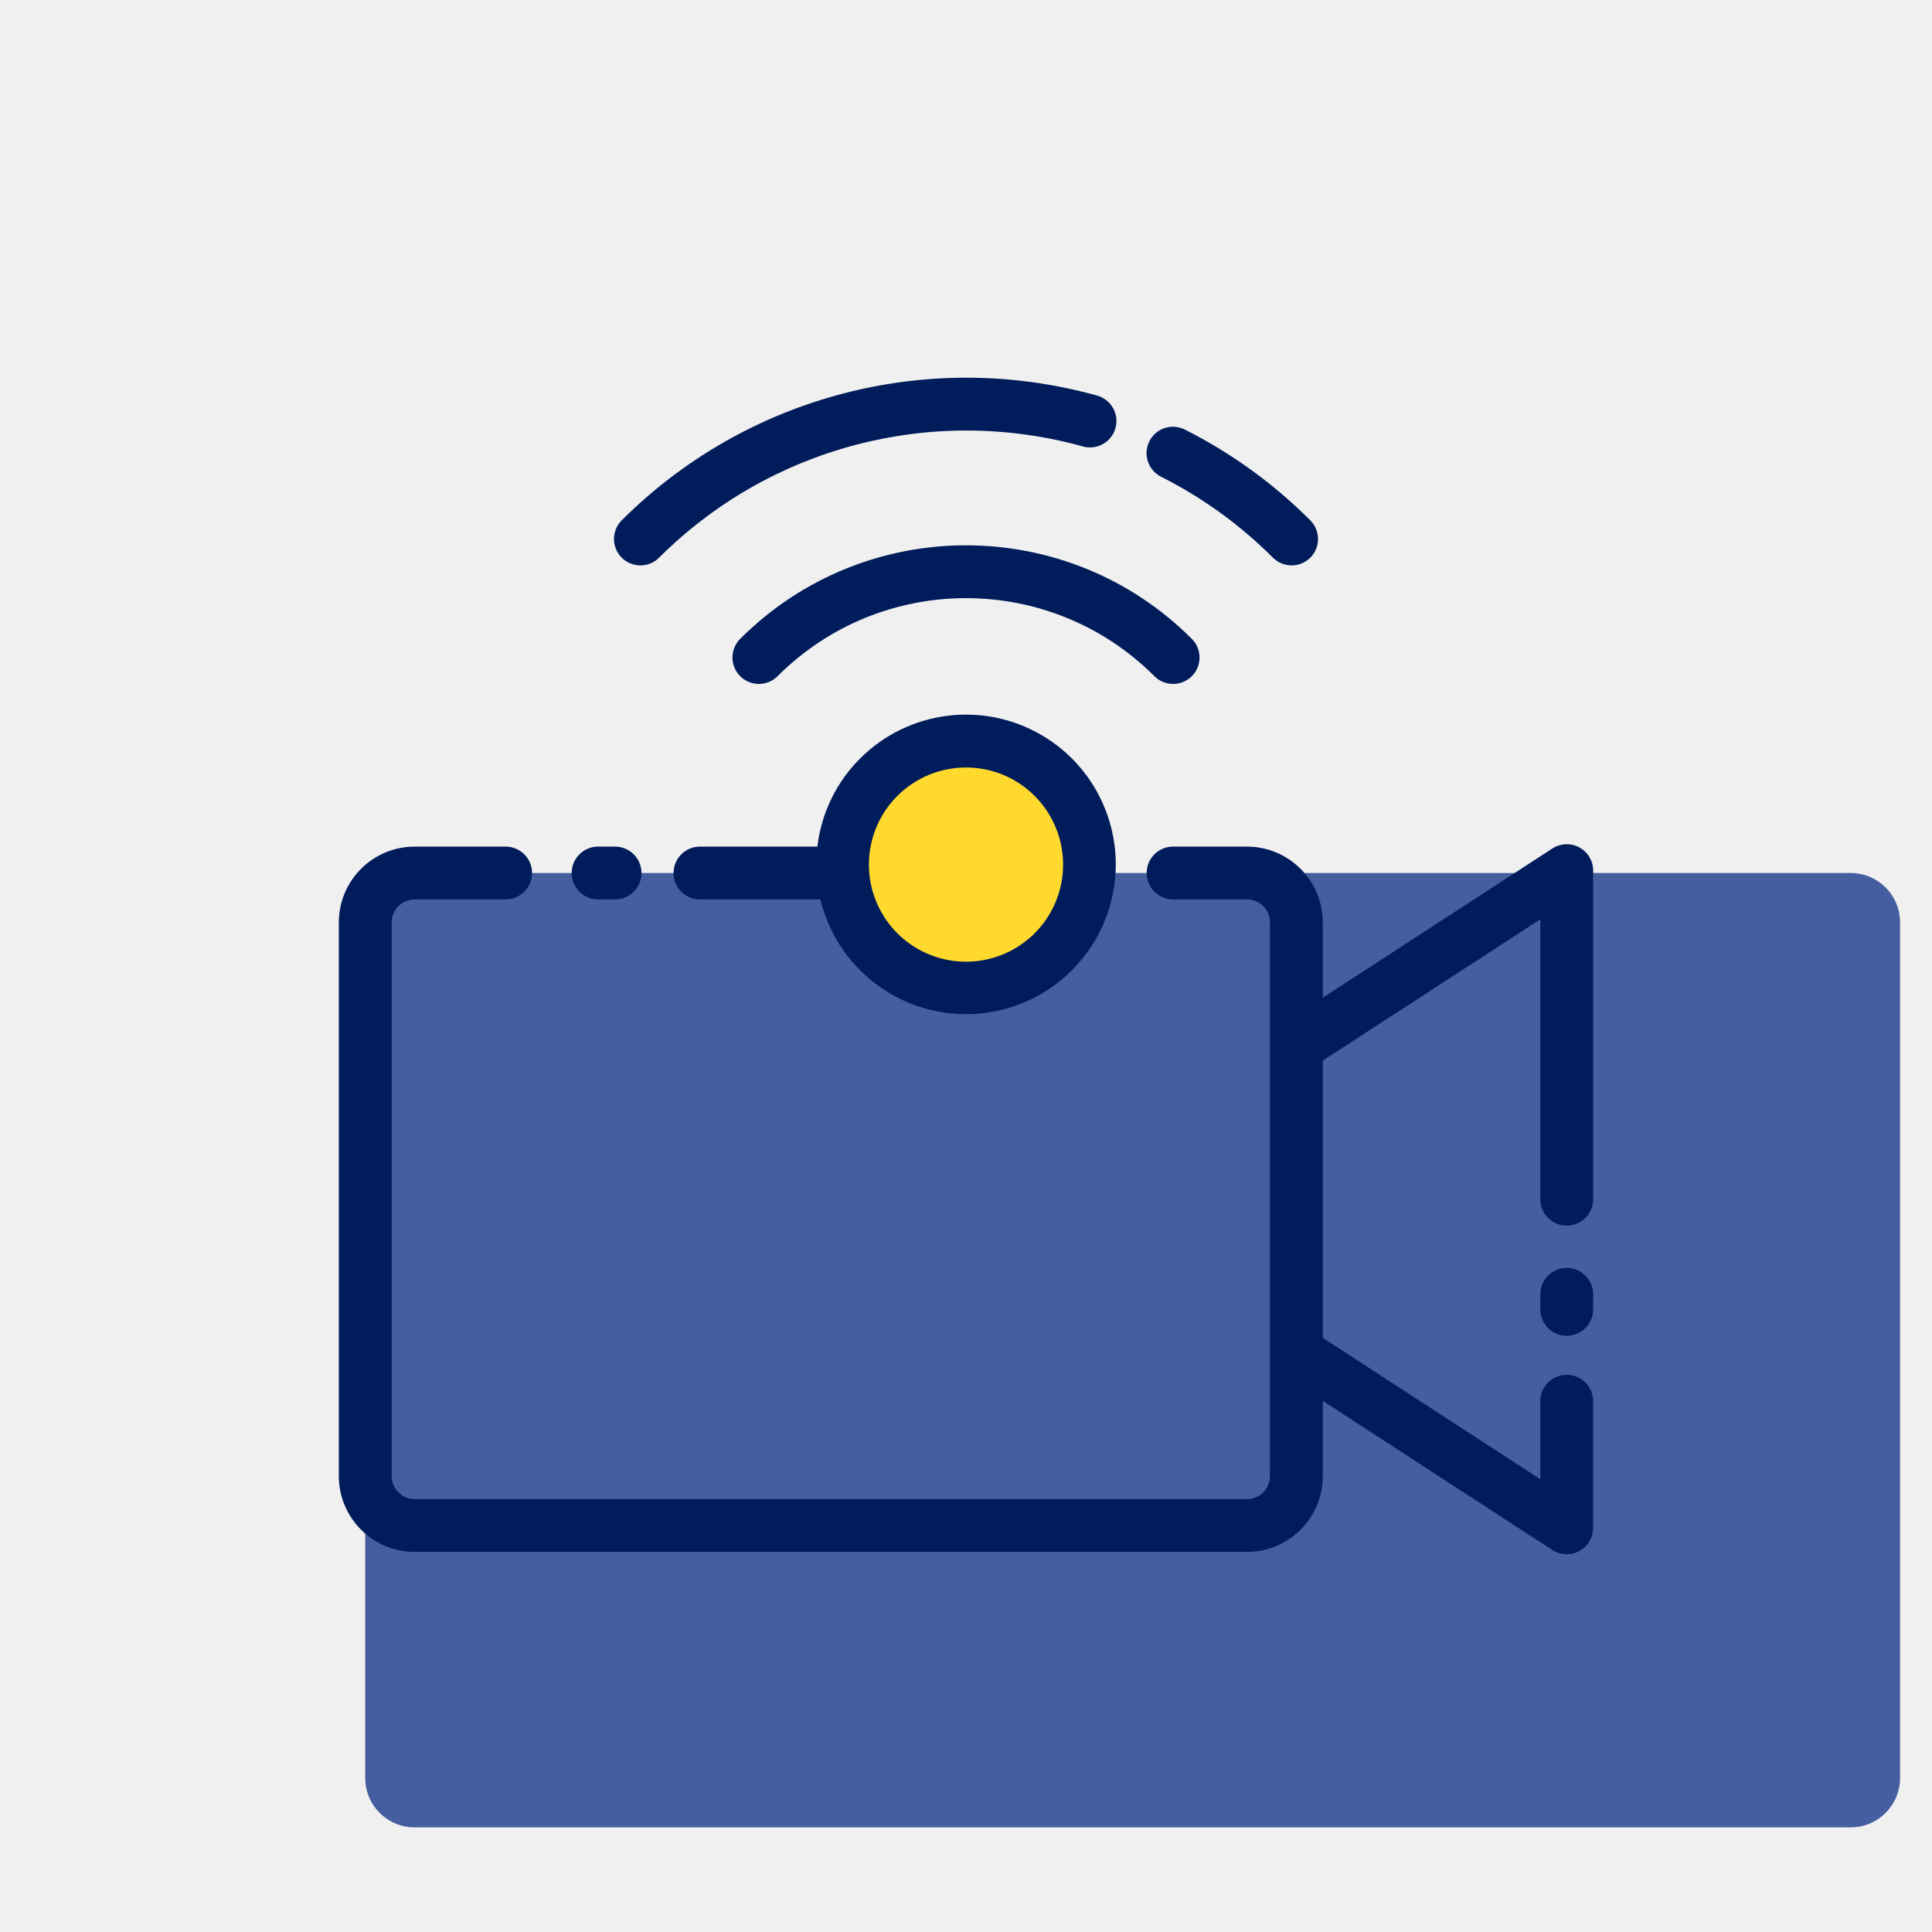
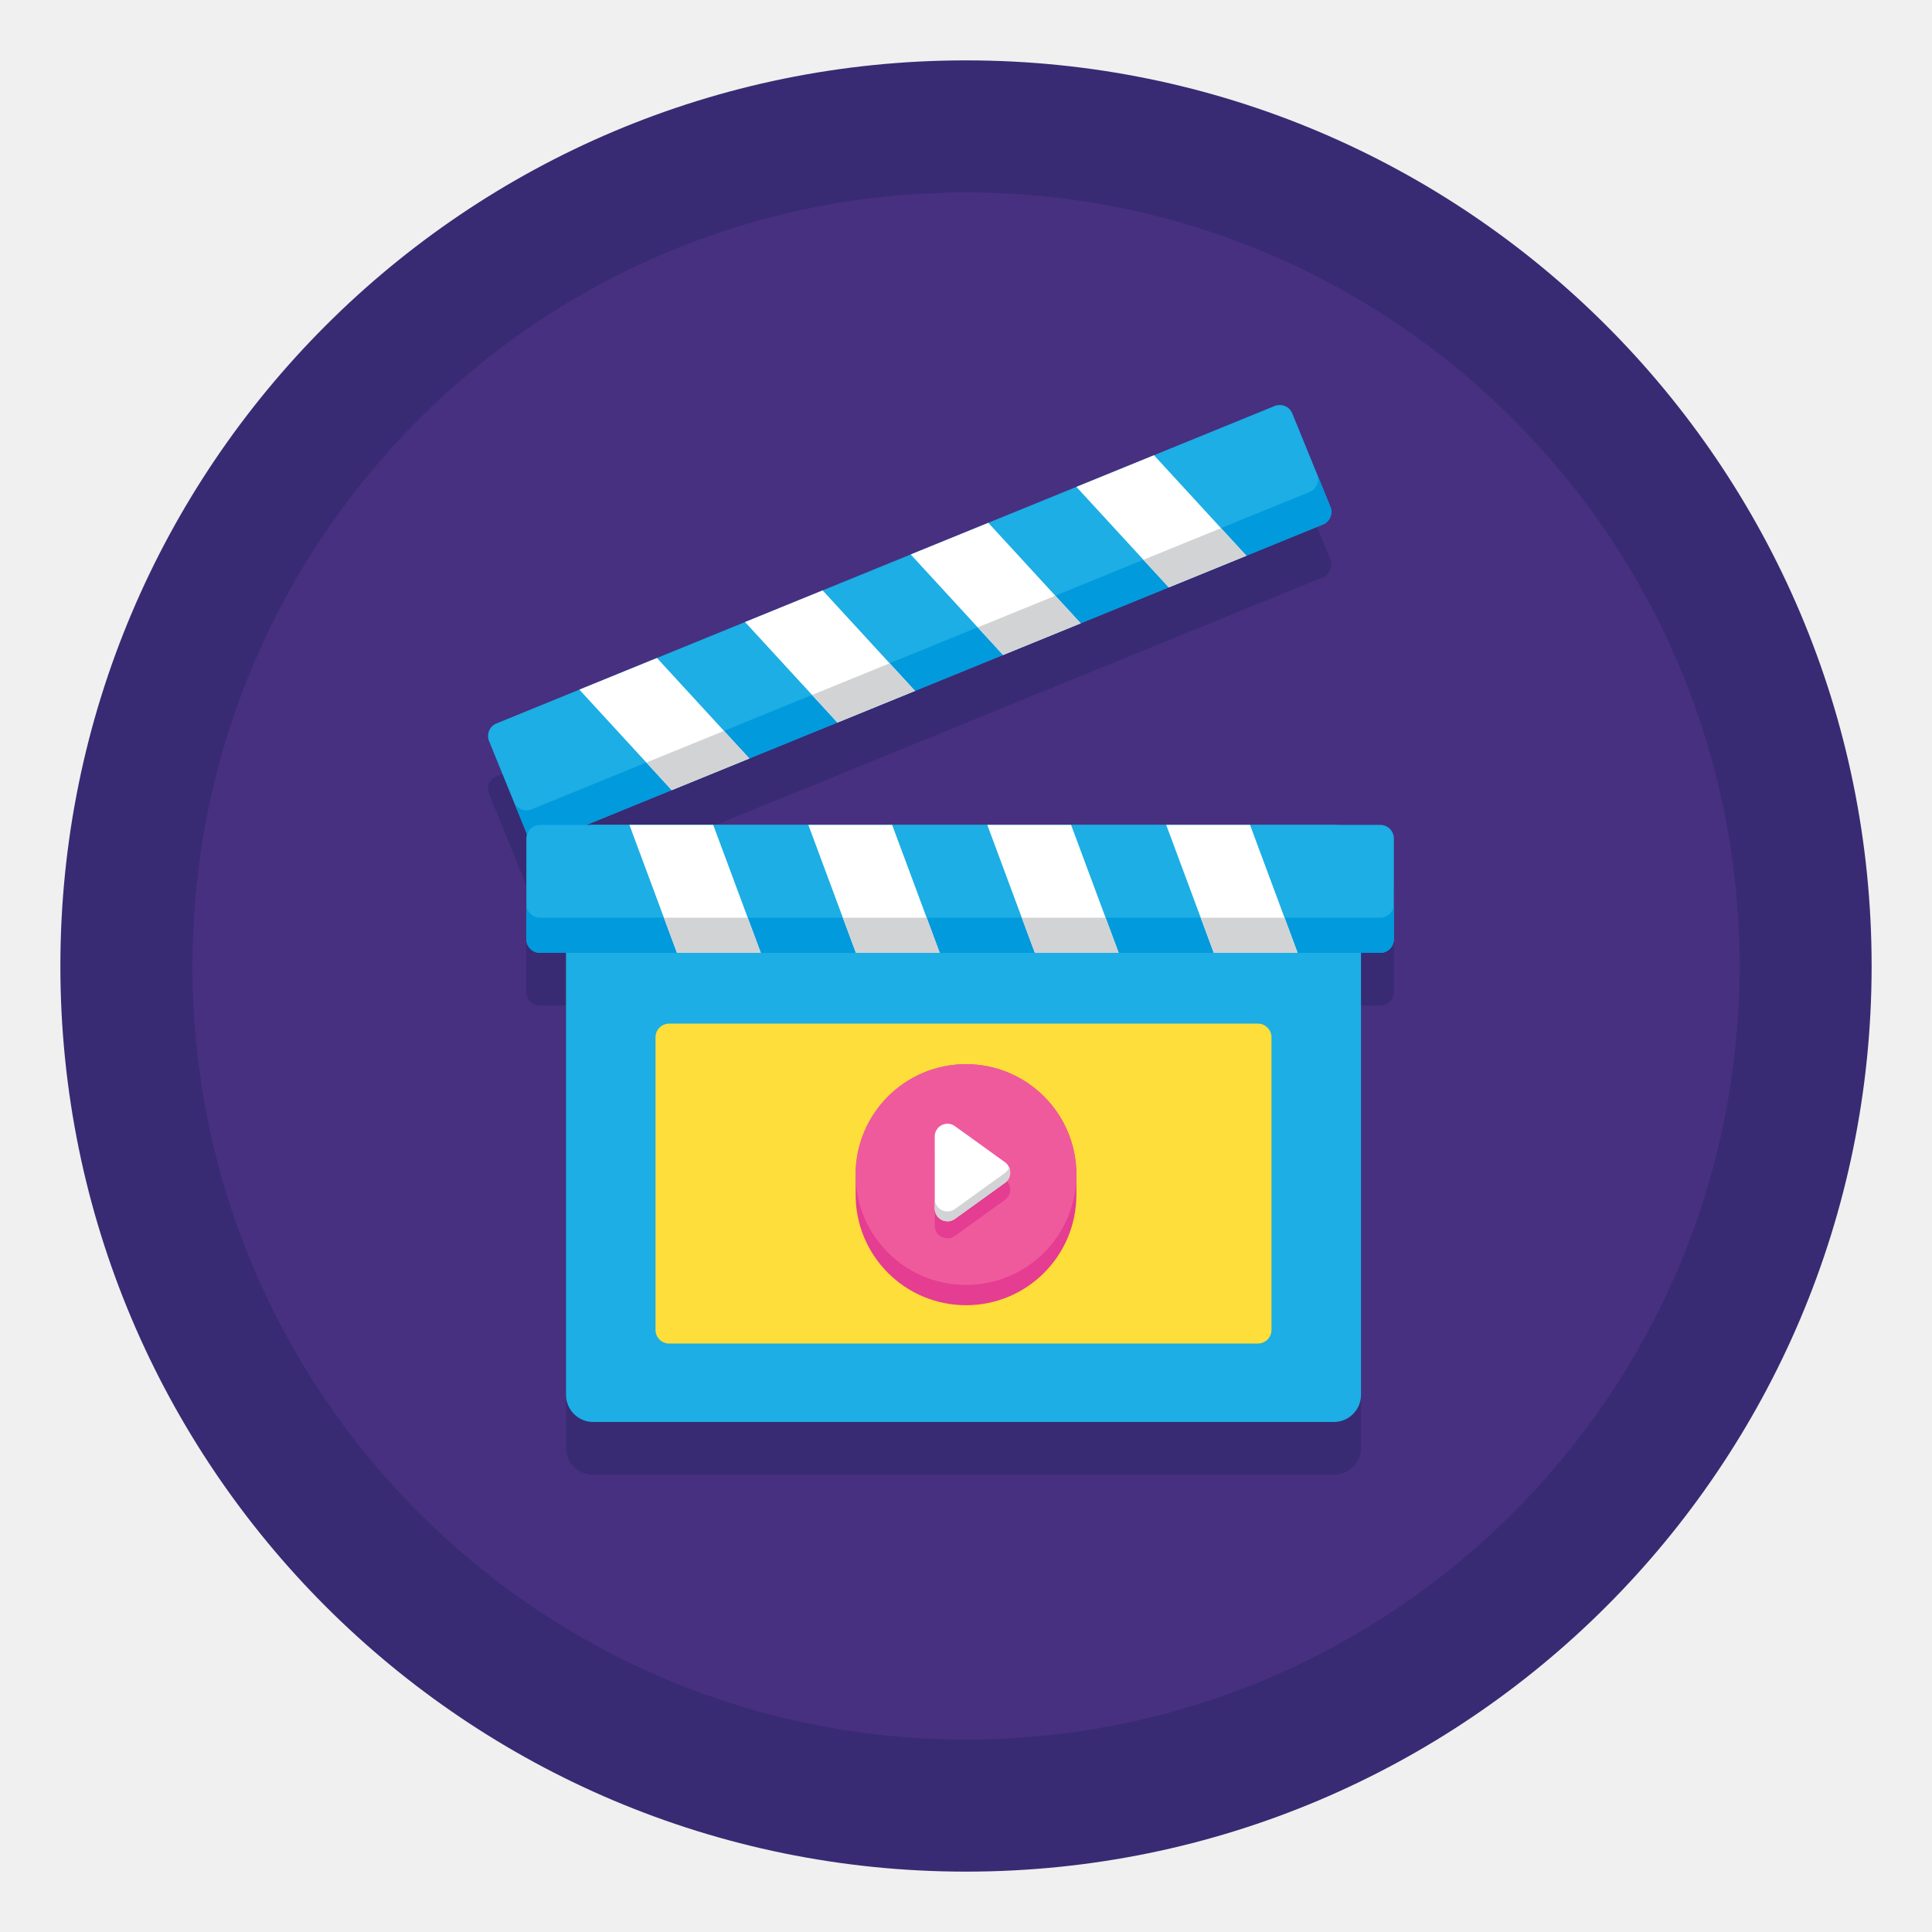
- <svg xmlns="http://www.w3.org/2000/svg" width="128" height="128">
-   <path fill="#224071" d="M103.798 101.225 85.884 89.587V69.32l17.914-11.638v43.543z" />
-   <rect x="24.196" y="57.84" width="101.688" height="63.227" rx="3.268" ry="3.268" fill="#455e9f" />
-   <circle cx="63.997" cy="57.282" r="8.182" fill="#ffd92d" />
-   <g fill="#001c5b">
-     <path d="M103.8 84a1.749 1.749 0 0 0-1.75 1.75v1a1.75 1.75 0 0 0 3.5 0v-1A1.749 1.749 0 0 0 103.8 84z" />
-     <path d="M104.636 56.144a1.749 1.749 0 0 0-1.788.071L87.637 66.1v-4.992a5.024 5.024 0 0 0-5.018-5.018h-4.9a1.75 1.75 0 1 0 0 3.5h4.9a1.52 1.52 0 0 1 1.518 1.518V97.8a1.52 1.52 0 0 1-1.518 1.518H27.467a1.52 1.52 0 0 1-1.518-1.518V61.108a1.52 1.52 0 0 1 1.518-1.518H33.5a1.75 1.75 0 0 0 0-3.5h-6.033a5.024 5.024 0 0 0-5.018 5.018V97.8a5.024 5.024 0 0 0 5.018 5.018h55.152a5.024 5.024 0 0 0 5.018-5.018v-4.989l15.211 9.881a1.749 1.749 0 0 0 2.7-1.467v-8.392a1.75 1.75 0 0 0-3.5 0V98l-14.411-9.362V70.269l14.414-9.363v18.548a1.75 1.75 0 0 0 3.5 0V57.682a1.752 1.752 0 0 0-.915-1.538z" />
-     <path d="M39.625 59.59h1.125a1.75 1.75 0 0 0 0-3.5h-1.125a1.75 1.75 0 0 0 0 3.5zM56.978 50.258a9.865 9.865 0 0 0-2.825 5.832h-7.778a1.75 1.75 0 0 0 0 3.5h7.979a9.922 9.922 0 1 0 2.624-9.332zm11.571 2.475A6.433 6.433 0 1 1 64 50.849a6.389 6.389 0 0 1 4.549 1.884zM78.96 44.8a1.749 1.749 0 0 0 0-2.475 21.157 21.157 0 0 0-29.92 0 1.75 1.75 0 1 0 2.475 2.475 17.658 17.658 0 0 1 24.97 0 1.751 1.751 0 0 0 2.475 0zM76.935 31.591a28.794 28.794 0 0 1 7.4 5.356 1.75 1.75 0 1 0 2.475-2.475 32.286 32.286 0 0 0-8.3-6.006 1.75 1.75 0 1 0-1.576 3.125zM42.429 37.46a1.742 1.742 0 0 0 1.237-.512 28.814 28.814 0 0 1 28.048-7.378 1.75 1.75 0 1 0 .935-3.372 32.31 32.31 0 0 0-31.458 8.275 1.75 1.75 0 0 0 1.238 2.987z" />
-   </g>
+ <svg xmlns="http://www.w3.org/2000/svg" version="1.1" id="Layer_1" x="0" y="0" viewBox="0 0 256 256" style="enable-background:new 0 0 256 256" xml:space="preserve">
+   <style>.st0{fill:#382b73}.st2{fill:#1caee4}.st3{fill:#009add}.st4{fill:#fff}.st5{fill:#d1d3d4}.st7{fill:#e43d91}</style>
+   <switch>
+     <g>
+       <circle class="st0" cx="128" cy="128" r="120" />
+       <circle cx="128" cy="128" r="102.5" style="fill:#473080" />
+       <path class="st0" d="M182.892 116.304H77.707l97.585-39.807a1.8 1.8 0 0 0 .987-2.347l-5.043-12.362a1.8 1.8 0 0 0-2.347-.987L65.791 102.856a1.8 1.8 0 0 0-.987 2.348l5.032 12.337a1.782 1.782 0 0 0-.091.564v13.351c0 .994.806 1.801 1.801 1.801h3.451v58.561a3.602 3.602 0 0 0 3.602 3.602h98.14a3.602 3.602 0 0 0 3.602-3.602v-58.561h2.551a1.8 1.8 0 0 0 1.801-1.801v-13.351a1.8 1.8 0 0 0-1.801-1.801z" />
+       <g>
+         <path class="st2" d="M176.74 188.419H78.6a3.602 3.602 0 0 1-3.602-3.602v-71.912a3.602 3.602 0 0 1 3.602-3.602h98.14a3.602 3.602 0 0 1 3.602 3.602v71.912a3.602 3.602 0 0 1-3.602 3.602z" />
+         <path class="st2" d="M175.292 69.497 72.194 111.553a1.8 1.8 0 0 1-2.348-.987l-5.043-12.362a1.8 1.8 0 0 1 .987-2.347L168.889 53.8a1.8 1.8 0 0 1 2.347.987l5.043 12.362a1.8 1.8 0 0 1-.987 2.348z" />
+         <path class="st3" d="M173.535 65.19 70.437 107.246a1.8 1.8 0 0 1-2.347-.987l1.757 4.307a1.8 1.8 0 0 0 2.348.987l103.098-42.056a1.8 1.8 0 0 0 .987-2.348l-1.757-4.307a1.802 1.802 0 0 1-.988 2.348z" />
+         <path class="st4" d="m99.288 100.501-10.282 4.194-12.238-13.316 10.282-4.194zM121.242 91.545 110.96 95.74 98.721 82.423l10.282-4.194zM143.195 82.59l-10.282 4.194-12.238-13.316 10.282-4.194zM165.149 73.635l-10.282 4.194-12.239-13.316 10.282-4.194z" />
+         <path class="st5" d="m154.867 77.829 10.282-4.194-3.358-3.654-10.283 4.194zM132.913 86.784l10.282-4.194-3.358-3.654-10.282 4.194zM110.96 95.74l10.282-4.195-3.359-3.654-10.282 4.195zM89.006 104.695l10.282-4.194-3.358-3.654-10.282 4.194z" />
+         <g>
+           <path class="st2" d="M182.892 126.256H71.546a1.8 1.8 0 0 1-1.801-1.801v-13.351c0-.994.806-1.801 1.801-1.801h111.346a1.8 1.8 0 0 1 1.801 1.801v13.351a1.8 1.8 0 0 1-1.801 1.801z" />
+           <path class="st3" d="M182.892 121.605H71.546a1.8 1.8 0 0 1-1.801-1.801v4.652a1.8 1.8 0 0 0 1.801 1.801h111.346a1.8 1.8 0 0 0 1.801-1.801v-4.652c0 .994-.806 1.801-1.801 1.801z" />
+           <path class="st4" d="M100.808 126.256H89.704l-6.303-16.952h11.105zM124.518 126.256h-11.105l-6.302-16.952h11.104zM148.228 126.256h-11.105l-6.302-16.952h11.104zM171.938 126.256h-11.105l-6.303-16.952h11.105z" />
+           <path class="st5" d="M160.833 126.256h11.105l-1.73-4.651h-11.104zM137.123 126.256h11.105l-1.73-4.651h-11.104zM113.413 126.256h11.105l-1.729-4.651h-11.105zM89.704 126.256h11.104l-1.729-4.651H87.974z" />
+         </g>
+         <path d="M166.676 178.028H88.662a1.801 1.801 0 0 1-1.801-1.801v-38.791a1.8 1.8 0 0 1 1.801-1.801h78.014c.994 0 1.801.806 1.801 1.801v38.791a1.8 1.8 0 0 1-1.801 1.801z" style="fill:#fede3a" />
+         <g>
+           <path class="st7" d="M113.375 158.322c0 8.077 6.548 14.625 14.625 14.625s14.625-6.548 14.625-14.625v-2.686c0-8.077-6.548-14.625-14.625-14.625s-14.625 6.548-14.625 14.625v2.686z" />
+           <circle cx="128" cy="155.636" r="14.625" style="fill:#ef5a9d" />
+           <g>
+             <path class="st7" d="M123.858 162.396v-9.548c0-1.376 1.558-2.173 2.674-1.369l6.623 4.774a1.688 1.688 0 0 1 0 2.738l-6.623 4.774c-1.116.804-2.674.006-2.674-1.369z" />
+             <path class="st4" d="M123.858 160.138v-9.548c0-1.376 1.558-2.173 2.674-1.369l6.623 4.774a1.688 1.688 0 0 1 0 2.738l-6.623 4.774c-1.116.804-2.674.007-2.674-1.369z" />
+             <path class="st5" d="m133.155 155.427-6.623 4.774c-1.116.804-2.674.007-2.674-1.369v1.305c0 1.376 1.558 2.173 2.674 1.369l6.623-4.774c.669-.482.85-1.33.561-2.022a1.65 1.65 0 0 1-.561.717z" />
+           </g>
+         </g>
+       </g>
+     </g>
+   </switch>
</svg>
